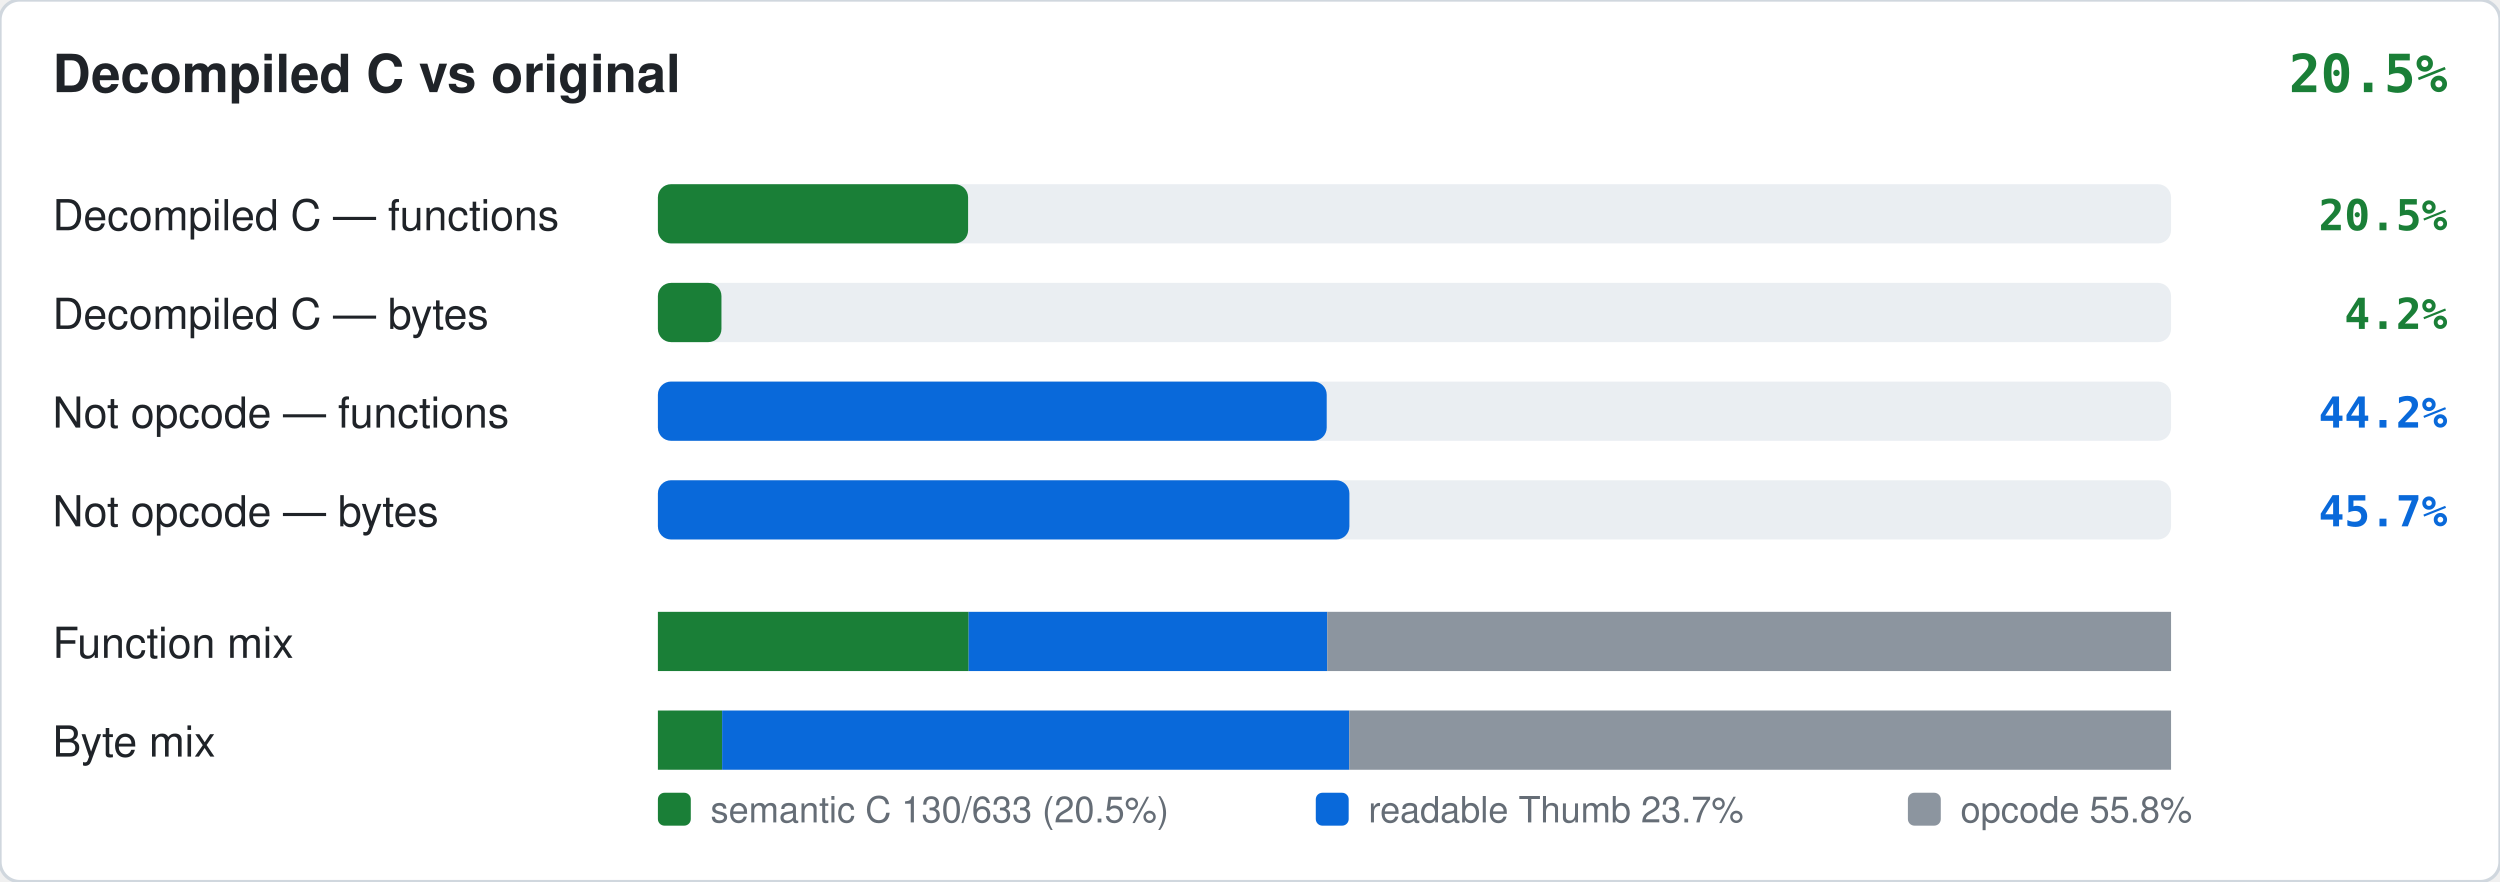
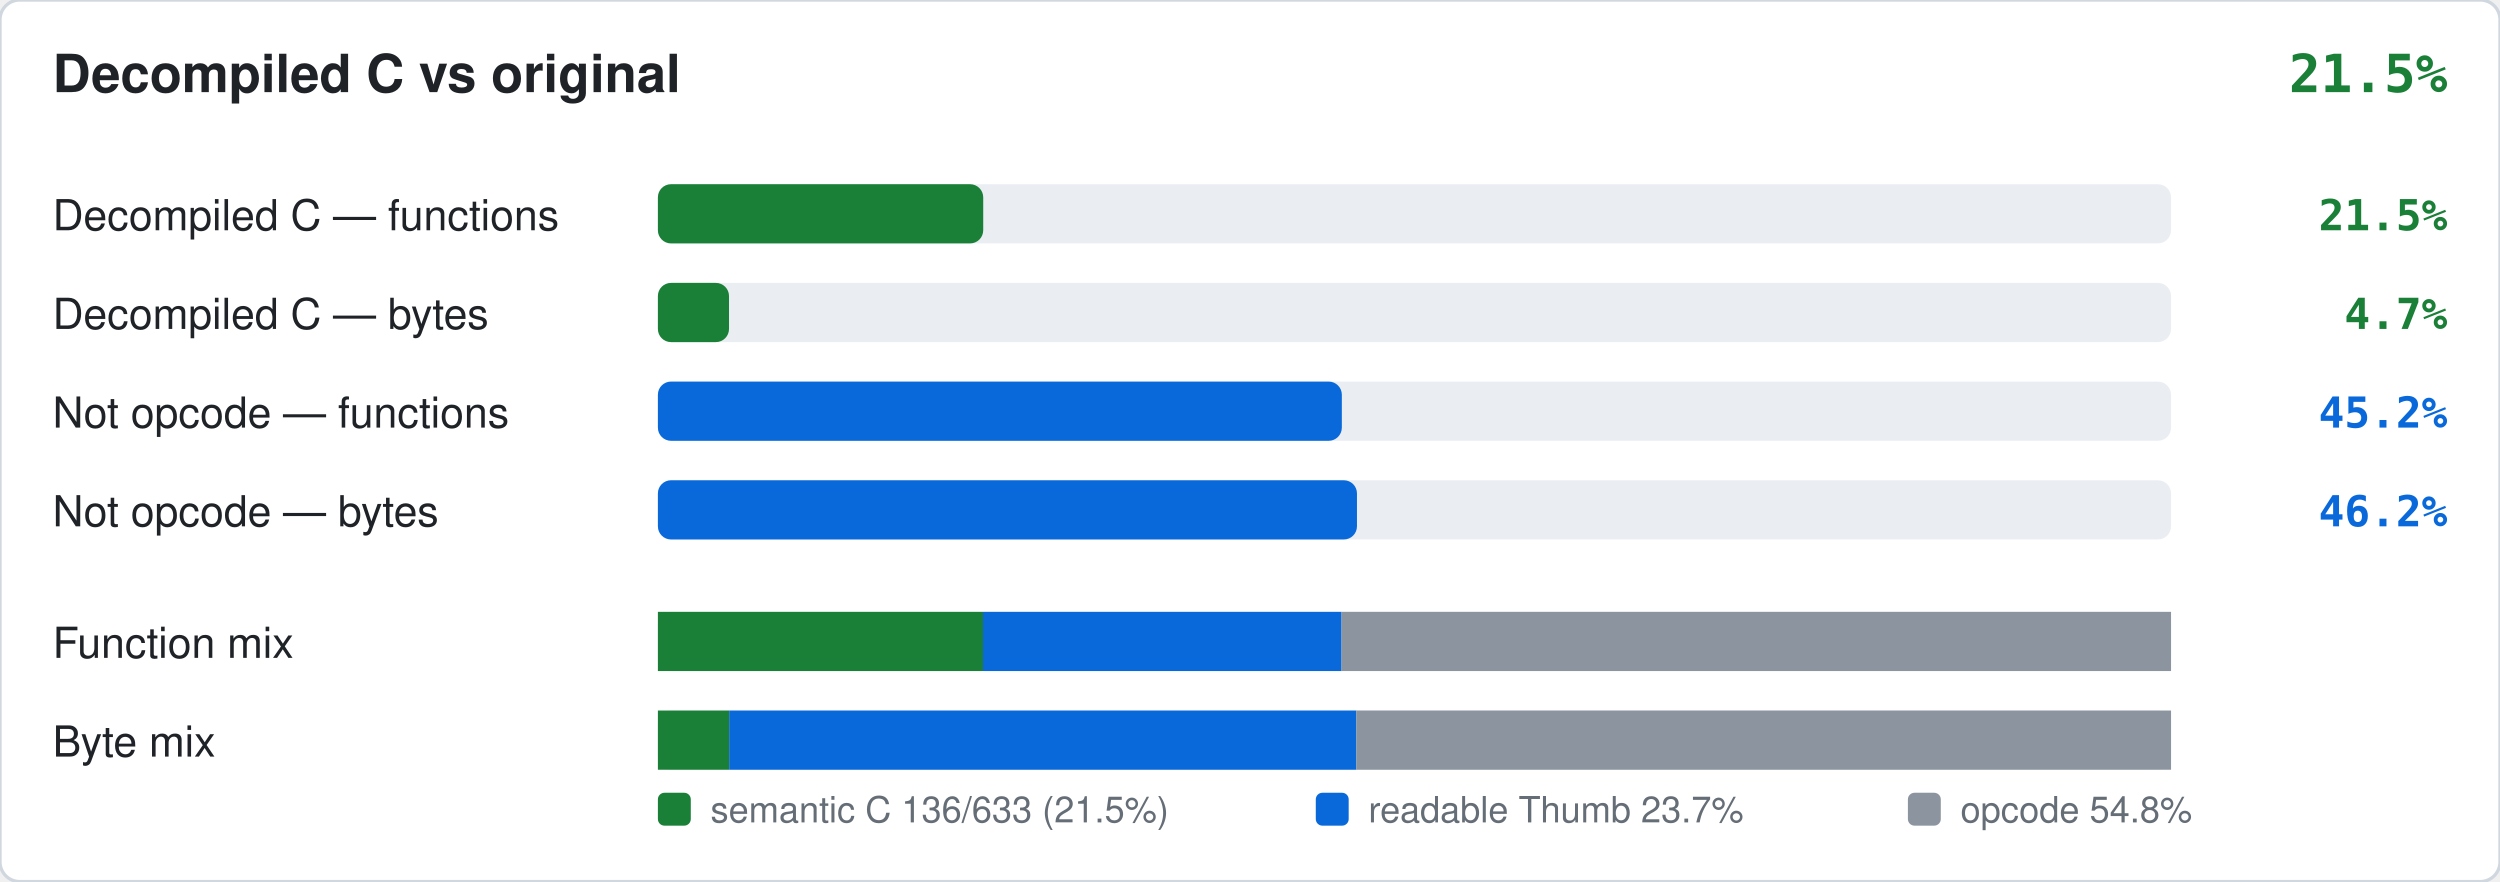
- <svg xmlns="http://www.w3.org/2000/svg" width="760" height="268" viewBox="0 0 760 268" role="img" aria-label="Decompiled C 20.5% functions, 4.2% bytes (130/633, 3,832/90,272)">
+ <svg xmlns="http://www.w3.org/2000/svg" width="760" height="268" viewBox="0 0 760 268" role="img" aria-label="Decompiled C 21.5% functions, 4.7% bytes (136/633, 4,252/90,272)">
  <rect width="760" height="268" rx="6" fill="#ffffff" stroke="#d0d7de" />
  <text x="16" y="28" font-family="-apple-system,BlinkMacSystemFont,Segoe UI,Helvetica,Arial,sans-serif" font-size="16" font-weight="600" fill="#1f2328">Decompiled C vs original</text>
-   <text x="744" y="28" text-anchor="end" font-family="ui-monospace,SFMono-Regular,Menlo,Consolas,monospace" font-size="16" font-weight="700" fill="#1a7f37">20.5%</text>
+   <text x="744" y="28" text-anchor="end" font-family="ui-monospace,SFMono-Regular,Menlo,Consolas,monospace" font-size="16" font-weight="700" fill="#1a7f37">21.5%</text>
  <text x="16" y="70" font-family="-apple-system,BlinkMacSystemFont,Segoe UI,Helvetica,Arial,sans-serif" font-size="13" fill="#1f2328">Decompiled C — functions</text>
  <rect x="200.00" y="56.00" width="460.00" height="18.00" rx="4" fill="#eaeef2" />
-   <rect x="200.00" y="56.00" width="94.30" height="18.00" rx="4" fill="#1a7f37" />
-   <text x="744" y="70" text-anchor="end" font-family="ui-monospace,SFMono-Regular,Menlo,Consolas,monospace" font-size="13" font-weight="700" fill="#1a7f37">20.5%</text>
+   <rect x="200.00" y="56.00" width="98.90" height="18.00" rx="4" fill="#1a7f37" />
+   <text x="744" y="70" text-anchor="end" font-family="ui-monospace,SFMono-Regular,Menlo,Consolas,monospace" font-size="13" font-weight="700" fill="#1a7f37">21.5%</text>
  <text x="16" y="100" font-family="-apple-system,BlinkMacSystemFont,Segoe UI,Helvetica,Arial,sans-serif" font-size="13" fill="#1f2328">Decompiled C — bytes</text>
  <rect x="200.00" y="86.00" width="460.00" height="18.00" rx="4" fill="#eaeef2" />
-   <rect x="200.00" y="86.00" width="19.32" height="18.00" rx="4" fill="#1a7f37" />
-   <text x="744" y="100" text-anchor="end" font-family="ui-monospace,SFMono-Regular,Menlo,Consolas,monospace" font-size="13" font-weight="700" fill="#1a7f37">4.2%</text>
+   <rect x="200.00" y="86.00" width="21.62" height="18.00" rx="4" fill="#1a7f37" />
+   <text x="744" y="100" text-anchor="end" font-family="ui-monospace,SFMono-Regular,Menlo,Consolas,monospace" font-size="13" font-weight="700" fill="#1a7f37">4.7%</text>
  <text x="16" y="130" font-family="-apple-system,BlinkMacSystemFont,Segoe UI,Helvetica,Arial,sans-serif" font-size="13" fill="#1f2328">Not opcode — functions</text>
  <rect x="200.00" y="116.00" width="460.00" height="18.00" rx="4" fill="#eaeef2" />
-   <rect x="200.00" y="116.00" width="203.32" height="18.00" rx="4" fill="#0969da" />
-   <text x="744" y="130" text-anchor="end" font-family="ui-monospace,SFMono-Regular,Menlo,Consolas,monospace" font-size="13" font-weight="700" fill="#0969da">44.2%</text>
+   <rect x="200.00" y="116.00" width="207.92" height="18.00" rx="4" fill="#0969da" />
+   <text x="744" y="130" text-anchor="end" font-family="ui-monospace,SFMono-Regular,Menlo,Consolas,monospace" font-size="13" font-weight="700" fill="#0969da">45.2%</text>
  <text x="16" y="160" font-family="-apple-system,BlinkMacSystemFont,Segoe UI,Helvetica,Arial,sans-serif" font-size="13" fill="#1f2328">Not opcode — bytes</text>
  <rect x="200.00" y="146.00" width="460.00" height="18.00" rx="4" fill="#eaeef2" />
-   <rect x="200.00" y="146.00" width="210.22" height="18.00" rx="4" fill="#0969da" />
-   <text x="744" y="160" text-anchor="end" font-family="ui-monospace,SFMono-Regular,Menlo,Consolas,monospace" font-size="13" font-weight="700" fill="#0969da">45.7%</text>
+   <rect x="200.00" y="146.00" width="212.52" height="18.00" rx="4" fill="#0969da" />
+   <text x="744" y="160" text-anchor="end" font-family="ui-monospace,SFMono-Regular,Menlo,Consolas,monospace" font-size="13" font-weight="700" fill="#0969da">46.2%</text>
  <text x="16" y="200" font-family="-apple-system,BlinkMacSystemFont,Segoe UI,Helvetica,Arial,sans-serif" font-size="13" fill="#1f2328">Function mix</text>
  <rect x="200.00" y="186.00" width="460.00" height="18.00" rx="4" fill="#eaeef2" />
-   <rect x="200.00" y="186.00" width="94.47" height="18.00" fill="#1a7f37" />
-   <rect x="294.47" y="186.00" width="109.00" height="18.00" fill="#0969da" />
-   <rect x="403.48" y="186.00" width="256.52" height="18.00" fill="#8c959f" />
+   <rect x="200.00" y="186.00" width="98.83" height="18.00" fill="#1a7f37" />
+   <rect x="298.83" y="186.00" width="109.00" height="18.00" fill="#0969da" />
+   <rect x="407.84" y="186.00" width="252.16" height="18.00" fill="#8c959f" />
  <text x="16" y="230" font-family="-apple-system,BlinkMacSystemFont,Segoe UI,Helvetica,Arial,sans-serif" font-size="13" fill="#1f2328">Byte mix</text>
  <rect x="200.00" y="216.00" width="460.00" height="18.00" rx="4" fill="#eaeef2" />
-   <rect x="200.00" y="216.00" width="19.53" height="18.00" fill="#1a7f37" />
-   <rect x="219.53" y="216.00" width="190.65" height="18.00" fill="#0969da" />
-   <rect x="410.18" y="216.00" width="249.82" height="18.00" fill="#8c959f" />
+   <rect x="200.00" y="216.00" width="21.67" height="18.00" fill="#1a7f37" />
+   <rect x="221.67" y="216.00" width="190.65" height="18.00" fill="#0969da" />
+   <rect x="412.32" y="216.00" width="247.68" height="18.00" fill="#8c959f" />
  <rect x="200" y="241" width="10" height="10" rx="2" fill="#1a7f37" />
-   <text x="216" y="250" font-family="-apple-system,BlinkMacSystemFont,Segoe UI,Helvetica,Arial,sans-serif" font-size="11" fill="#656d76">semantic C 130/633 (20.5%)</text>
+   <text x="216" y="250" font-family="-apple-system,BlinkMacSystemFont,Segoe UI,Helvetica,Arial,sans-serif" font-size="11" fill="#656d76">semantic C 136/633 (21.5%)</text>
  <rect x="400" y="241" width="10" height="10" rx="2" fill="#0969da" />
  <text x="416" y="250" font-family="-apple-system,BlinkMacSystemFont,Segoe UI,Helvetica,Arial,sans-serif" font-size="11" fill="#656d76">readable Thumb 23.7%</text>
  <rect x="580" y="241" width="10" height="10" rx="2" fill="#8c959f" />
-   <text x="596" y="250" font-family="-apple-system,BlinkMacSystemFont,Segoe UI,Helvetica,Arial,sans-serif" font-size="11" fill="#656d76">opcode 55.8%</text>
+   <text x="596" y="250" font-family="-apple-system,BlinkMacSystemFont,Segoe UI,Helvetica,Arial,sans-serif" font-size="11" fill="#656d76">opcode 54.8%</text>
</svg>
